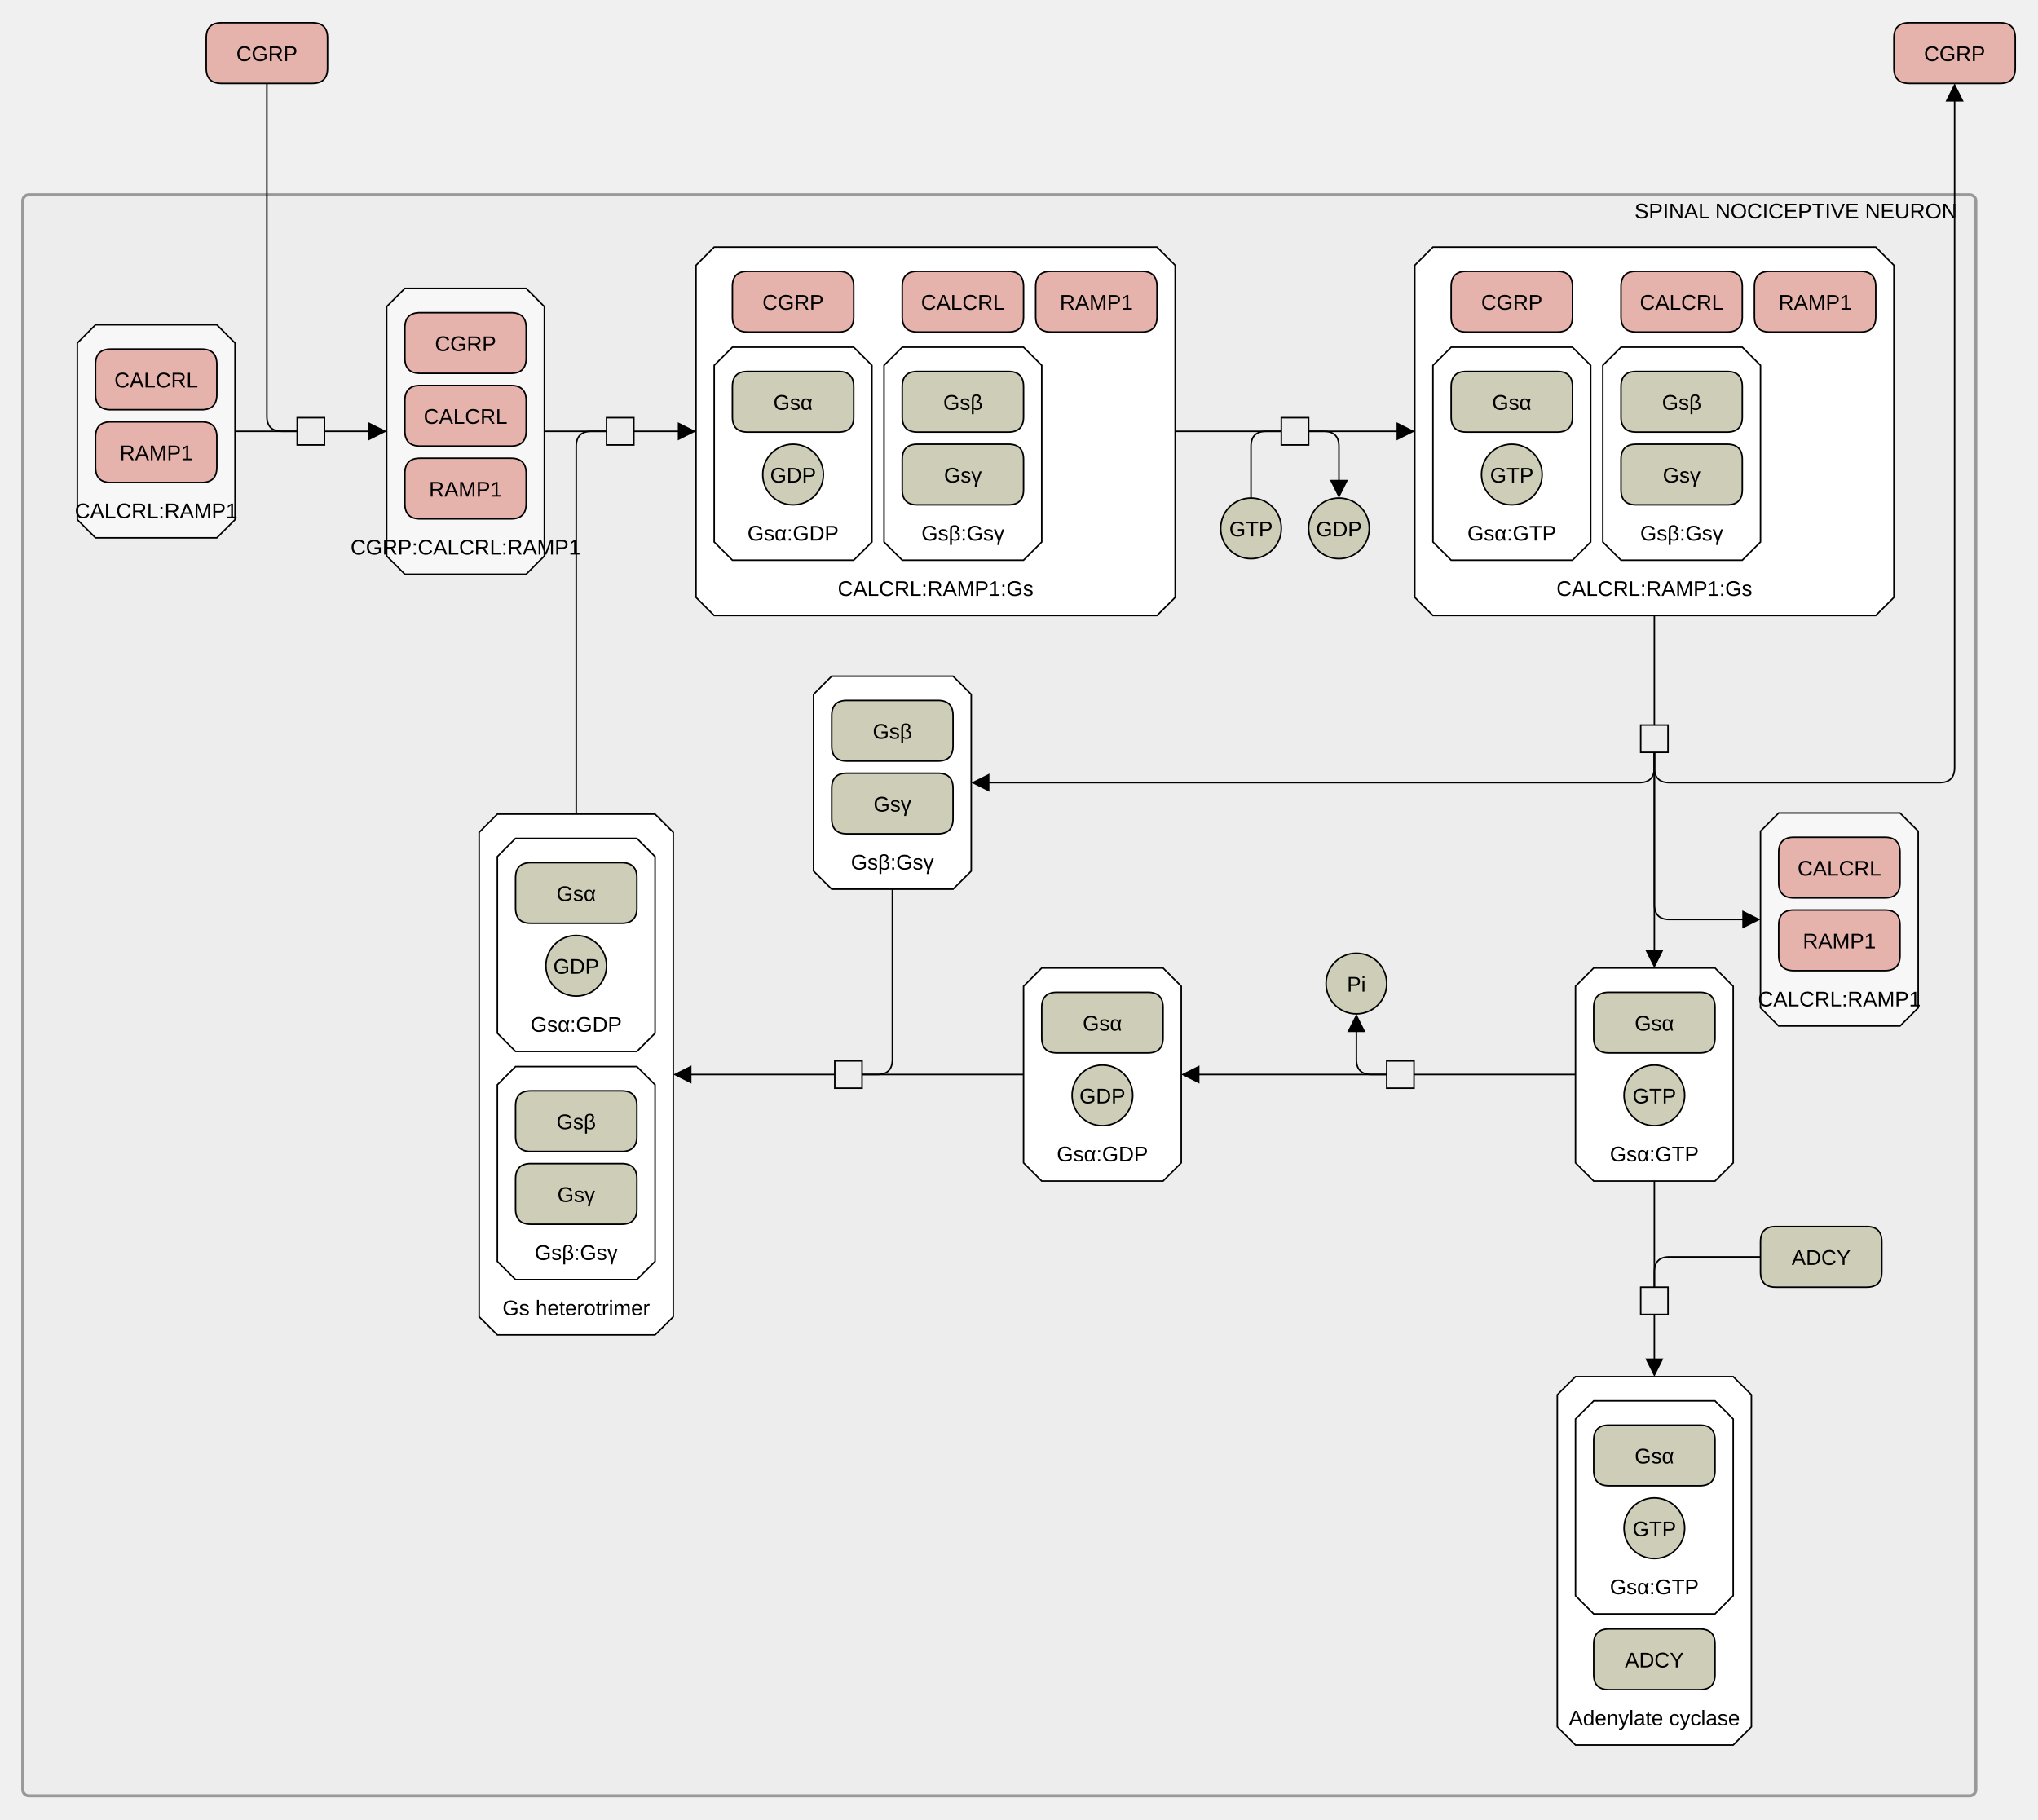
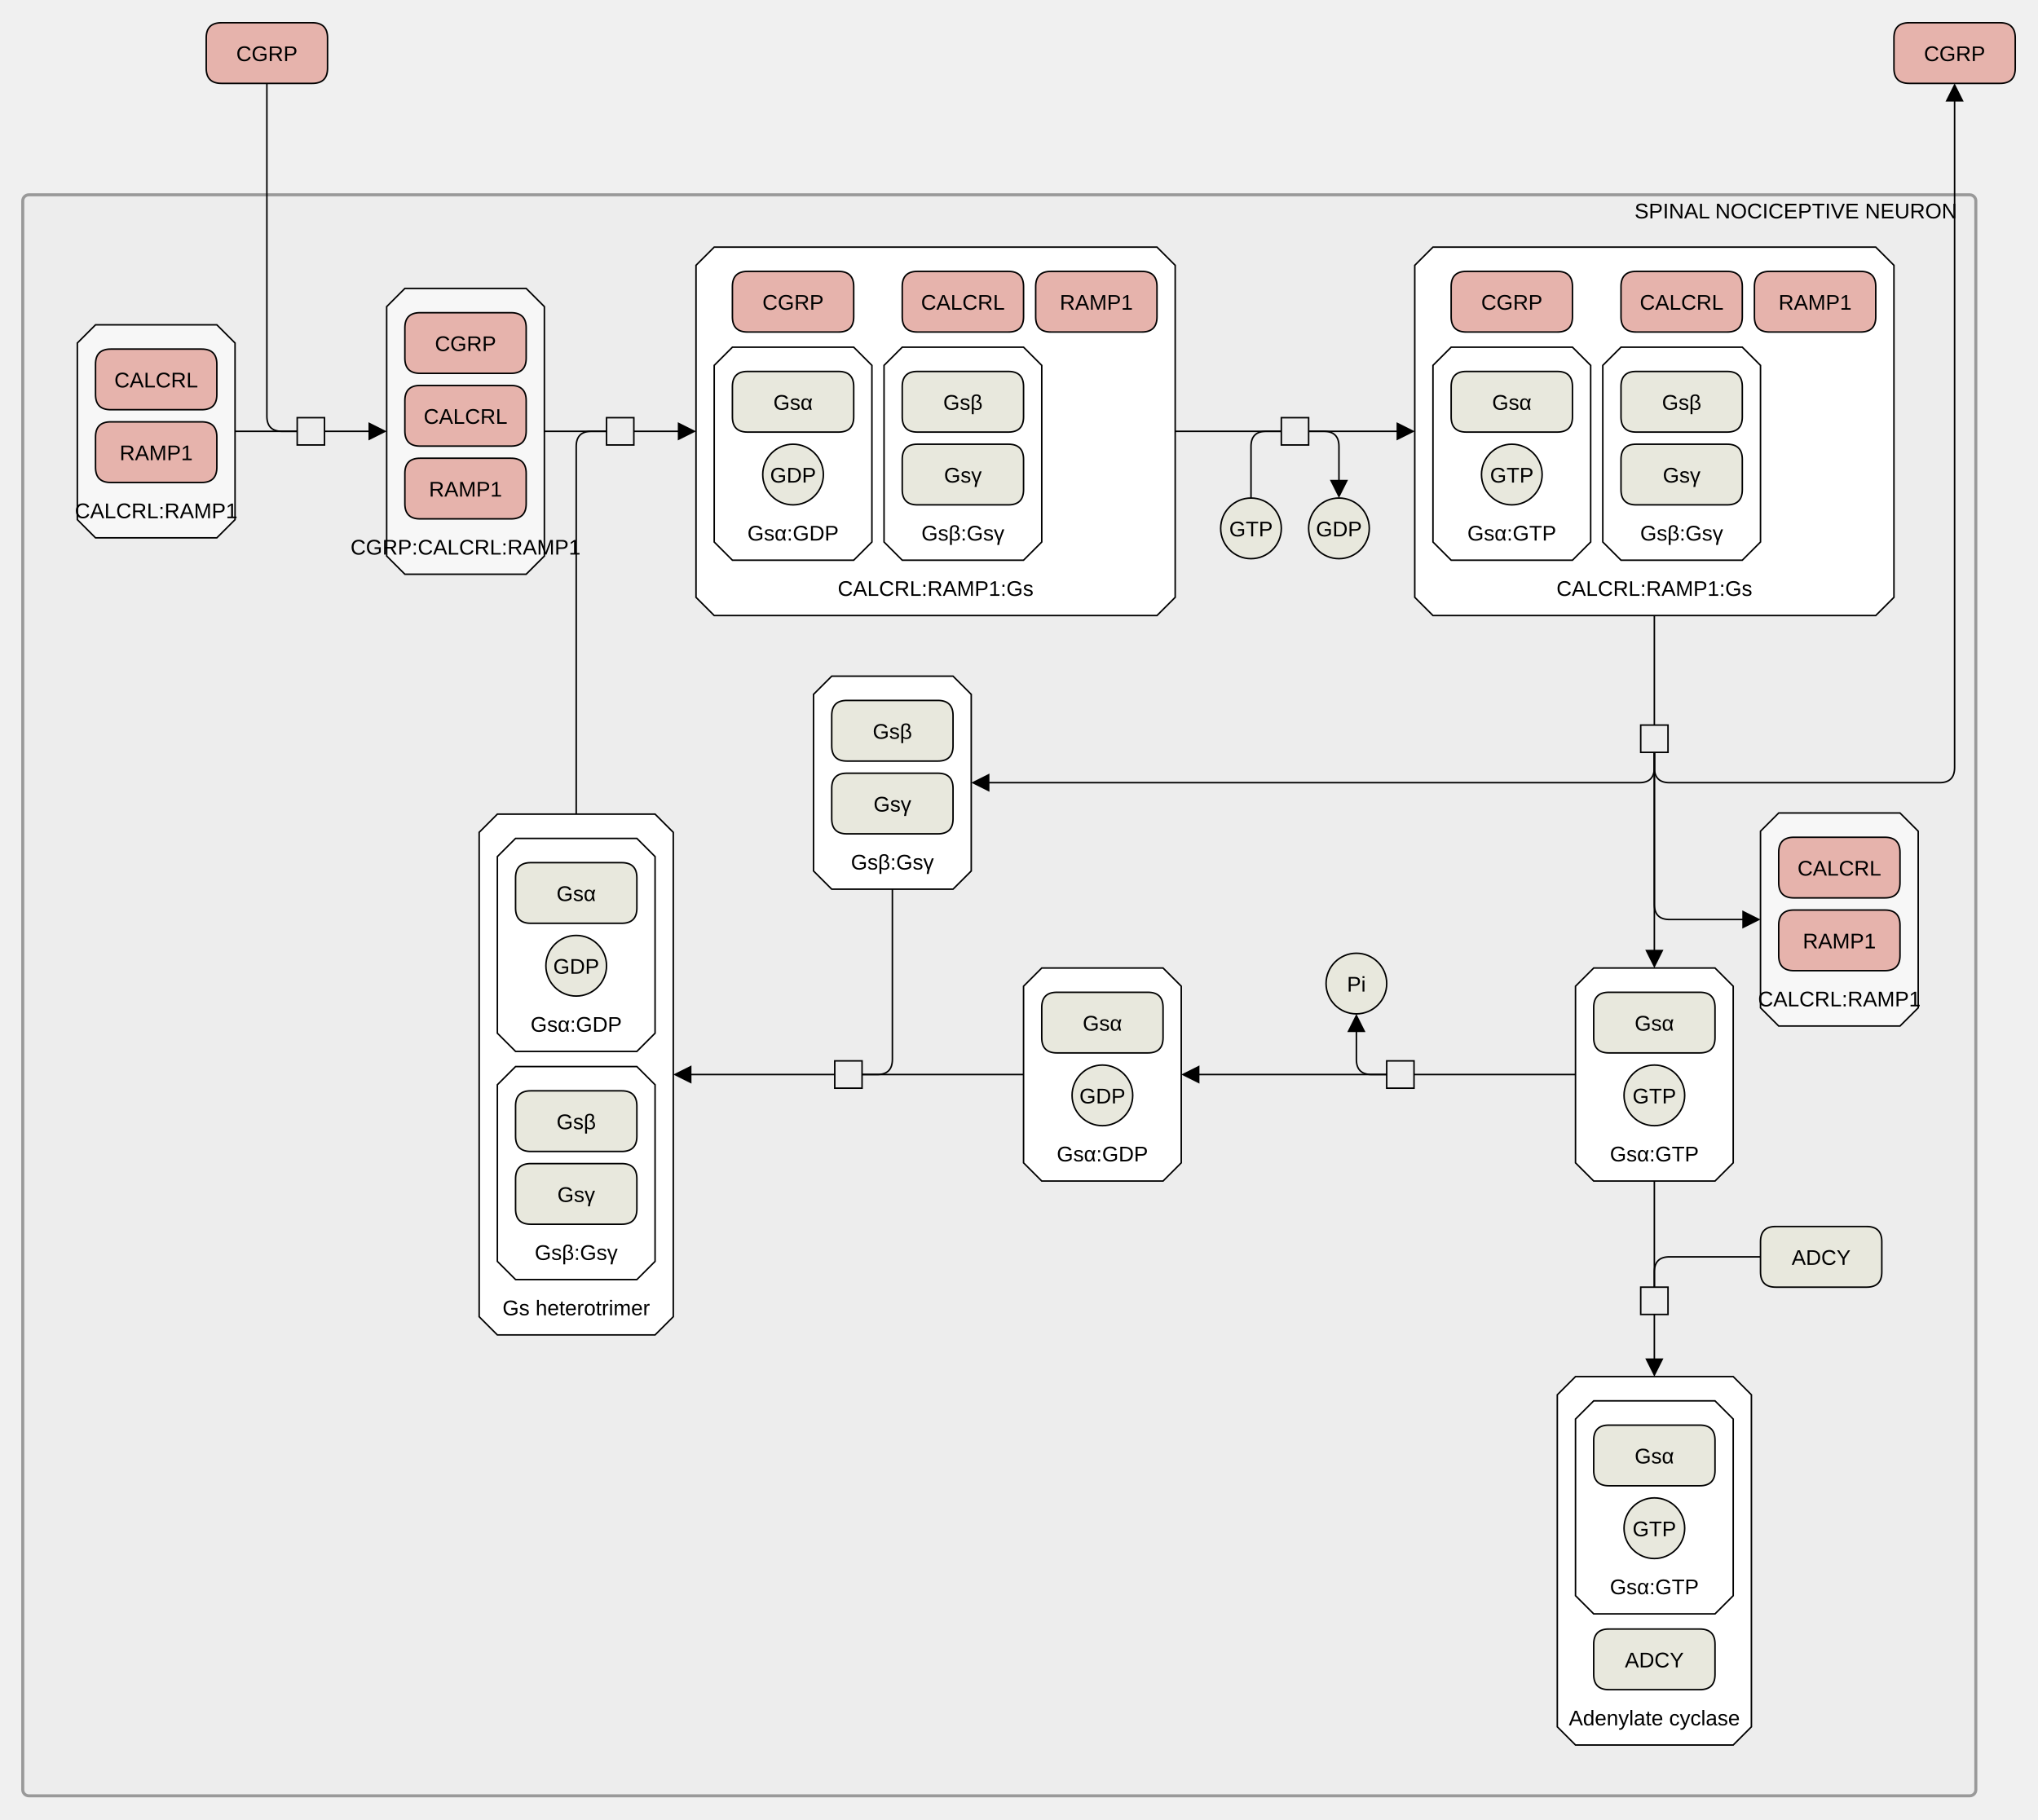
<svg xmlns="http://www.w3.org/2000/svg" width="1344" height="1200" viewBox="0 0 1344 1200" stroke-linecap="butt" stroke-miterlimit="10">
  <g transform="translate(-25,-25)">
    <path d="M40 157.5 C40 155.291 41.791 153.5 44 153.5 L1324 153.5 C1326.209 153.5 1328 155.291 1328 157.5 L1328 1205.5 C1328 1207.709 1326.209 1209.5 1324 1209.5 L44 1209.5 C41.791 1209.5 40 1207.709 40 1205.5 Z" fill="#999999" fill-opacity="0.031" stroke="none" />
    <path d="M40 157.5 C40 155.291 41.791 153.5 44 153.5 L1324 153.5 C1326.209 153.5 1328 155.291 1328 157.5 L1328 1205.5 C1328 1207.709 1326.209 1209.5 1324 1209.5 L44 1209.5 C41.791 1209.5 40 1207.709 40 1205.5 Z" fill="none" stroke="#999999" stroke-width="2" />
    <text x="1209.25" y="169.041" text-anchor="middle" font-family="'Dialog', Arial, Helvetica, sans-serif" font-size="14" fill="#000000" stroke="none" xml:space="preserve">SPINAL NOCICEPTIVE NEURON</text>
    <path d="M496 188 L788 188 L800 200 L800 419 L788 431 L496 431 L484 419 L484 200 Z" fill="#FFFFFF" stroke="none" />
    <path d="M496 188 L788 188 L800 200 L800 419 L788 431 L496 431 L484 419 L484 200 Z" fill="none" stroke="#000000" />
    <text x="642" y="418.041" text-anchor="middle" font-family="'Dialog', Arial, Helvetica, sans-serif" font-size="14" fill="#000000" stroke="none" xml:space="preserve">CALCRL:RAMP1:Gs</text>
    <path d="M620 254 L700 254 L712 266 L712 382.5 L700 394.5 L620 394.5 L608 382.5 L608 266 Z" fill="#FFFFFF" stroke="none" />
    <path d="M620 254 L700 254 L712 266 L712 382.5 L700 394.5 L620 394.5 L608 382.5 L608 266 Z" fill="none" stroke="#000000" />
    <text x="660" y="381.541" text-anchor="middle" font-family="'Dialog', Arial, Helvetica, sans-serif" font-size="14" fill="#000000" stroke="none" xml:space="preserve">Gsβ:Gsγ</text>
-     <path d="M620 280 Q620 270 630 270 L690 270 Q700 270 700 280 L700 300 Q700 310 690 310 L630 310 Q620 310 620 300 Z" fill="#CECDB8" stroke="none" />
+     <path d="M620 280 Q620 270 630 270 L690 270 Q700 270 700 280 L700 300 Q700 310 690 310 L630 310 Q620 310 620 300 Z" fill="#E8E8DD" stroke="none" />
    <path d="M620 280 Q620 270 630 270 L690 270 Q700 270 700 280 L700 300 Q700 310 690 310 L630 310 Q620 310 620 300 Z" fill="none" stroke="#000000" />
    <text x="660" y="295.291" text-anchor="middle" font-family="'Dialog', Arial, Helvetica, sans-serif" font-size="14" fill="#000000" stroke="none" xml:space="preserve">Gsβ</text>
-     <path d="M620 328 Q620 318 630 318 L690 318 Q700 318 700 328 L700 348 Q700 358 690 358 L630 358 Q620 358 620 348 Z" fill="#CECDB8" stroke="none" />
+     <path d="M620 328 Q620 318 630 318 L690 318 Q700 318 700 328 L700 348 Q700 358 690 358 L630 358 Q620 358 620 348 Z" fill="#E8E8DD" stroke="none" />
    <path d="M620 328 Q620 318 630 318 L690 318 Q700 318 700 328 L700 348 Q700 358 690 358 L630 358 Q620 358 620 348 Z" fill="none" stroke="#000000" />
    <text x="660" y="343.291" text-anchor="middle" font-family="'Dialog', Arial, Helvetica, sans-serif" font-size="14" fill="#000000" stroke="none" xml:space="preserve">Gsγ</text>
    <path d="M508 254 L588 254 L600 266 L600 382.5 L588 394.5 L508 394.5 L496 382.5 L496 266 Z" fill="#FFFFFF" stroke="none" />
    <path d="M508 254 L588 254 L600 266 L600 382.5 L588 394.5 L508 394.5 L496 382.5 L496 266 Z" fill="none" stroke="#000000" />
    <text x="548" y="381.541" text-anchor="middle" font-family="'Dialog', Arial, Helvetica, sans-serif" font-size="14" fill="#000000" stroke="none" xml:space="preserve">Gsα:GDP</text>
-     <path d="M508 280 Q508 270 518 270 L578 270 Q588 270 588 280 L588 300 Q588 310 578 310 L518 310 Q508 310 508 300 Z" fill="#CECDB8" stroke="none" />
+     <path d="M508 280 Q508 270 518 270 L578 270 Q588 270 588 280 L588 300 Q588 310 578 310 L518 310 Q508 310 508 300 Z" fill="#E8E8DD" stroke="none" />
    <path d="M508 280 Q508 270 518 270 L578 270 Q588 270 588 280 L588 300 Q588 310 578 310 L518 310 Q508 310 508 300 Z" fill="none" stroke="#000000" />
    <text x="548" y="295.291" text-anchor="middle" font-family="'Dialog', Arial, Helvetica, sans-serif" font-size="14" fill="#000000" stroke="none" xml:space="preserve">Gsα</text>
-     <path d="M528 338 C528 326.954 536.954 318 548 318 L548 318 C559.046 318 568 326.954 568 338 L568 338 C568 349.046 559.046 358 548 358 L548 358 C536.954 358 528 349.046 528 338 Z" fill="#CECDB8" stroke="none" />
+     <path d="M528 338 C528 326.954 536.954 318 548 318 L548 318 C559.046 318 568 326.954 568 338 L568 338 C568 349.046 559.046 358 548 358 L548 358 C536.954 358 528 349.046 528 338 Z" fill="#E8E8DD" stroke="none" />
    <path d="M528 338 C528 326.954 536.954 318 548 318 L548 318 C559.046 318 568 326.954 568 338 L568 338 C568 349.046 559.046 358 548 358 L548 358 C536.954 358 528 349.046 528 338 Z" fill="none" stroke="#000000" />
    <text x="548" y="343.291" text-anchor="middle" font-family="'Dialog', Arial, Helvetica, sans-serif" font-size="14" fill="#000000" stroke="none" xml:space="preserve">GDP</text>
    <path d="M508 214 Q508 204 518 204 L578 204 Q588 204 588 214 L588 234 Q588 244 578 244 L518 244 Q508 244 508 234 Z" fill="#E6B3AC" stroke="none" />
    <path d="M508 214 Q508 204 518 204 L578 204 Q588 204 588 214 L588 234 Q588 244 578 244 L518 244 Q508 244 508 234 Z" fill="none" stroke="#000000" />
    <text x="548" y="229.291" text-anchor="middle" font-family="'Dialog', Arial, Helvetica, sans-serif" font-size="14" fill="#000000" stroke="none" xml:space="preserve">CGRP</text>
    <path d="M620 214 Q620 204 630 204 L690 204 Q700 204 700 214 L700 234 Q700 244 690 244 L630 244 Q620 244 620 234 Z" fill="#E6B3AC" stroke="none" />
    <path d="M620 214 Q620 204 630 204 L690 204 Q700 204 700 214 L700 234 Q700 244 690 244 L630 244 Q620 244 620 234 Z" fill="none" stroke="#000000" />
    <text x="660" y="229.291" text-anchor="middle" font-family="'Dialog', Arial, Helvetica, sans-serif" font-size="14" fill="#000000" stroke="none" xml:space="preserve">CALCRL</text>
    <path d="M708 214 Q708 204 718 204 L778 204 Q788 204 788 214 L788 234 Q788 244 778 244 L718 244 Q708 244 708 234 Z" fill="#E6B3AC" stroke="none" />
    <path d="M708 214 Q708 204 718 204 L778 204 Q788 204 788 214 L788 234 Q788 244 778 244 L718 244 Q708 244 708 234 Z" fill="none" stroke="#000000" />
    <text x="748" y="229.291" text-anchor="middle" font-family="'Dialog', Arial, Helvetica, sans-serif" font-size="14" fill="#000000" stroke="none" xml:space="preserve">RAMP1</text>
    <path d="M88 239.25 L168 239.25 L180 251.25 L180 367.75 L168 379.75 L88 379.75 L76 367.75 L76 251.25 Z" fill="#F7F7F7" stroke="none" />
    <path d="M88 239.25 L168 239.25 L180 251.25 L180 367.75 L168 379.75 L88 379.75 L76 367.75 L76 251.25 Z" fill="none" stroke="#000000" />
    <text x="128" y="366.791" text-anchor="middle" font-family="'Dialog', Arial, Helvetica, sans-serif" font-size="14" fill="#000000" stroke="none" xml:space="preserve">CALCRL:RAMP1</text>
    <path d="M88 265.25 Q88 255.25 98 255.25 L158 255.25 Q168 255.25 168 265.25 L168 285.25 Q168 295.25 158 295.25 L98 295.25 Q88 295.25 88 285.25 Z" fill="#E6B3AC" stroke="none" />
    <path d="M88 265.25 Q88 255.25 98 255.25 L158 255.25 Q168 255.25 168 265.25 L168 285.25 Q168 295.25 158 295.25 L98 295.25 Q88 295.25 88 285.25 Z" fill="none" stroke="#000000" />
    <text x="128" y="280.541" text-anchor="middle" font-family="'Dialog', Arial, Helvetica, sans-serif" font-size="14" fill="#000000" stroke="none" xml:space="preserve">CALCRL</text>
    <path d="M88 313.25 Q88 303.25 98 303.25 L158 303.25 Q168 303.25 168 313.25 L168 333.25 Q168 343.25 158 343.25 L98 343.25 Q88 343.25 88 333.25 Z" fill="#E6B3AC" stroke="none" />
    <path d="M88 313.25 Q88 303.25 98 303.25 L158 303.25 Q168 303.25 168 313.25 L168 333.25 Q168 343.25 158 343.25 L98 343.25 Q88 343.25 88 333.25 Z" fill="none" stroke="#000000" />
    <text x="128" y="328.541" text-anchor="middle" font-family="'Dialog', Arial, Helvetica, sans-serif" font-size="14" fill="#000000" stroke="none" xml:space="preserve">RAMP1</text>
    <path d="M353 562 L457 562 L469 574 L469 893.5 L457 905.5 L353 905.5 L341 893.5 L341 574 Z" fill="#FFFFFF" stroke="none" />
    <path d="M353 562 L457 562 L469 574 L469 893.5 L457 905.5 L353 905.5 L341 893.5 L341 574 Z" fill="none" stroke="#000000" />
    <text x="405" y="892.541" text-anchor="middle" font-family="'Dialog', Arial, Helvetica, sans-serif" font-size="14" fill="#000000" stroke="none" xml:space="preserve">Gs heterotrimer</text>
    <path d="M365 728.5 L445 728.5 L457 740.5 L457 857 L445 869 L365 869 L353 857 L353 740.5 Z" fill="#FFFFFF" stroke="none" />
    <path d="M365 728.5 L445 728.5 L457 740.5 L457 857 L445 869 L365 869 L353 857 L353 740.5 Z" fill="none" stroke="#000000" />
    <text x="405" y="856.041" text-anchor="middle" font-family="'Dialog', Arial, Helvetica, sans-serif" font-size="14" fill="#000000" stroke="none" xml:space="preserve">Gsβ:Gsγ</text>
-     <path d="M365 754.5 Q365 744.5 375 744.5 L435 744.5 Q445 744.5 445 754.5 L445 774.5 Q445 784.5 435 784.5 L375 784.5 Q365 784.5 365 774.5 Z" fill="#CECDB8" stroke="none" />
+     <path d="M365 754.5 Q365 744.5 375 744.5 L435 744.5 Q445 744.5 445 754.5 L445 774.5 Q445 784.5 435 784.5 L375 784.5 Q365 784.5 365 774.5 Z" fill="#E8E8DD" stroke="none" />
    <path d="M365 754.5 Q365 744.5 375 744.5 L435 744.5 Q445 744.5 445 754.5 L445 774.5 Q445 784.5 435 784.5 L375 784.5 Q365 784.5 365 774.5 Z" fill="none" stroke="#000000" />
    <text x="405" y="769.791" text-anchor="middle" font-family="'Dialog', Arial, Helvetica, sans-serif" font-size="14" fill="#000000" stroke="none" xml:space="preserve">Gsβ</text>
-     <path d="M365 802.5 Q365 792.5 375 792.5 L435 792.5 Q445 792.5 445 802.5 L445 822.5 Q445 832.5 435 832.5 L375 832.5 Q365 832.5 365 822.5 Z" fill="#CECDB8" stroke="none" />
+     <path d="M365 802.5 Q365 792.5 375 792.5 L435 792.5 Q445 792.5 445 802.5 L445 822.5 Q445 832.5 435 832.5 L375 832.5 Q365 832.5 365 822.5 Z" fill="#E8E8DD" stroke="none" />
    <path d="M365 802.5 Q365 792.5 375 792.5 L435 792.5 Q445 792.5 445 802.5 L445 822.5 Q445 832.5 435 832.5 L375 832.5 Q365 832.5 365 822.5 Z" fill="none" stroke="#000000" />
    <text x="405" y="817.791" text-anchor="middle" font-family="'Dialog', Arial, Helvetica, sans-serif" font-size="14" fill="#000000" stroke="none" xml:space="preserve">Gsγ</text>
    <path d="M365 578 L445 578 L457 590 L457 706.5 L445 718.5 L365 718.5 L353 706.5 L353 590 Z" fill="#FFFFFF" stroke="none" />
    <path d="M365 578 L445 578 L457 590 L457 706.5 L445 718.5 L365 718.5 L353 706.5 L353 590 Z" fill="none" stroke="#000000" />
    <text x="405" y="705.541" text-anchor="middle" font-family="'Dialog', Arial, Helvetica, sans-serif" font-size="14" fill="#000000" stroke="none" xml:space="preserve">Gsα:GDP</text>
-     <path d="M365 604 Q365 594 375 594 L435 594 Q445 594 445 604 L445 624 Q445 634 435 634 L375 634 Q365 634 365 624 Z" fill="#CECDB8" stroke="none" />
+     <path d="M365 604 Q365 594 375 594 L435 594 Q445 594 445 604 L445 624 Q445 634 435 634 L375 634 Q365 634 365 624 Z" fill="#E8E8DD" stroke="none" />
    <path d="M365 604 Q365 594 375 594 L435 594 Q445 594 445 604 L445 624 Q445 634 435 634 L375 634 Q365 634 365 624 Z" fill="none" stroke="#000000" />
    <text x="405" y="619.291" text-anchor="middle" font-family="'Dialog', Arial, Helvetica, sans-serif" font-size="14" fill="#000000" stroke="none" xml:space="preserve">Gsα</text>
-     <path d="M385 662 C385 650.954 393.954 642 405 642 L405 642 C416.046 642 425 650.954 425 662 L425 662 C425 673.046 416.046 682 405 682 L405 682 C393.954 682 385 673.046 385 662 Z" fill="#CECDB8" stroke="none" />
+     <path d="M385 662 C385 650.954 393.954 642 405 642 L405 642 C416.046 642 425 650.954 425 662 L425 662 C425 673.046 416.046 682 405 682 L405 682 C393.954 682 385 673.046 385 662 Z" fill="#E8E8DD" stroke="none" />
    <path d="M385 662 C385 650.954 393.954 642 405 642 L405 642 C416.046 642 425 650.954 425 662 L425 662 C425 673.046 416.046 682 405 682 L405 682 C393.954 682 385 673.046 385 662 Z" fill="none" stroke="#000000" />
    <text x="405" y="667.291" text-anchor="middle" font-family="'Dialog', Arial, Helvetica, sans-serif" font-size="14" fill="#000000" stroke="none" xml:space="preserve">GDP</text>
    <path d="M970 188 L1262 188 L1274 200 L1274 419 L1262 431 L970 431 L958 419 L958 200 Z" fill="#FFFFFF" stroke="none" />
    <path d="M970 188 L1262 188 L1274 200 L1274 419 L1262 431 L970 431 L958 419 L958 200 Z" fill="none" stroke="#000000" />
    <text x="1116" y="418.041" text-anchor="middle" font-family="'Dialog', Arial, Helvetica, sans-serif" font-size="14" fill="#000000" stroke="none" xml:space="preserve">CALCRL:RAMP1:Gs</text>
    <path d="M1094 254 L1174 254 L1186 266 L1186 382.5 L1174 394.5 L1094 394.5 L1082 382.5 L1082 266 Z" fill="#FFFFFF" stroke="none" />
    <path d="M1094 254 L1174 254 L1186 266 L1186 382.5 L1174 394.5 L1094 394.5 L1082 382.5 L1082 266 Z" fill="none" stroke="#000000" />
    <text x="1134" y="381.541" text-anchor="middle" font-family="'Dialog', Arial, Helvetica, sans-serif" font-size="14" fill="#000000" stroke="none" xml:space="preserve">Gsβ:Gsγ</text>
-     <path d="M1094 280 Q1094 270 1104 270 L1164 270 Q1174 270 1174 280 L1174 300 Q1174 310 1164 310 L1104 310 Q1094 310 1094 300 Z" fill="#CECDB8" stroke="none" />
+     <path d="M1094 280 Q1094 270 1104 270 L1164 270 Q1174 270 1174 280 L1174 300 Q1174 310 1164 310 L1104 310 Q1094 310 1094 300 Z" fill="#E8E8DD" stroke="none" />
    <path d="M1094 280 Q1094 270 1104 270 L1164 270 Q1174 270 1174 280 L1174 300 Q1174 310 1164 310 L1104 310 Q1094 310 1094 300 Z" fill="none" stroke="#000000" />
    <text x="1134" y="295.291" text-anchor="middle" font-family="'Dialog', Arial, Helvetica, sans-serif" font-size="14" fill="#000000" stroke="none" xml:space="preserve">Gsβ</text>
-     <path d="M1094 328 Q1094 318 1104 318 L1164 318 Q1174 318 1174 328 L1174 348 Q1174 358 1164 358 L1104 358 Q1094 358 1094 348 Z" fill="#CECDB8" stroke="none" />
+     <path d="M1094 328 Q1094 318 1104 318 L1164 318 Q1174 318 1174 328 L1174 348 Q1174 358 1164 358 L1104 358 Q1094 358 1094 348 Z" fill="#E8E8DD" stroke="none" />
    <path d="M1094 328 Q1094 318 1104 318 L1164 318 Q1174 318 1174 328 L1174 348 Q1174 358 1164 358 L1104 358 Q1094 358 1094 348 Z" fill="none" stroke="#000000" />
    <text x="1134" y="343.291" text-anchor="middle" font-family="'Dialog', Arial, Helvetica, sans-serif" font-size="14" fill="#000000" stroke="none" xml:space="preserve">Gsγ</text>
    <path d="M982 254 L1062 254 L1074 266 L1074 382.5 L1062 394.5 L982 394.5 L970 382.5 L970 266 Z" fill="#FFFFFF" stroke="none" />
    <path d="M982 254 L1062 254 L1074 266 L1074 382.5 L1062 394.5 L982 394.5 L970 382.5 L970 266 Z" fill="none" stroke="#000000" />
    <text x="1022" y="381.541" text-anchor="middle" font-family="'Dialog', Arial, Helvetica, sans-serif" font-size="14" fill="#000000" stroke="none" xml:space="preserve">Gsα:GTP</text>
-     <path d="M982 280 Q982 270 992 270 L1052 270 Q1062 270 1062 280 L1062 300 Q1062 310 1052 310 L992 310 Q982 310 982 300 Z" fill="#CECDB8" stroke="none" />
+     <path d="M982 280 Q982 270 992 270 L1052 270 Q1062 270 1062 280 L1062 300 Q1062 310 1052 310 L992 310 Q982 310 982 300 Z" fill="#E8E8DD" stroke="none" />
    <path d="M982 280 Q982 270 992 270 L1052 270 Q1062 270 1062 280 L1062 300 Q1062 310 1052 310 L992 310 Q982 310 982 300 Z" fill="none" stroke="#000000" />
    <text x="1022" y="295.291" text-anchor="middle" font-family="'Dialog', Arial, Helvetica, sans-serif" font-size="14" fill="#000000" stroke="none" xml:space="preserve">Gsα</text>
-     <path d="M1002 338 C1002 326.954 1010.954 318 1022 318 L1022 318 C1033.046 318 1042 326.954 1042 338 L1042 338 C1042 349.046 1033.046 358 1022 358 L1022 358 C1010.954 358 1002 349.046 1002 338 Z" fill="#CECDB8" stroke="none" />
+     <path d="M1002 338 C1002 326.954 1010.954 318 1022 318 L1022 318 C1033.046 318 1042 326.954 1042 338 L1042 338 C1042 349.046 1033.046 358 1022 358 L1022 358 C1010.954 358 1002 349.046 1002 338 Z" fill="#E8E8DD" stroke="none" />
    <path d="M1002 338 C1002 326.954 1010.954 318 1022 318 L1022 318 C1033.046 318 1042 326.954 1042 338 L1042 338 C1042 349.046 1033.046 358 1022 358 L1022 358 C1010.954 358 1002 349.046 1002 338 Z" fill="none" stroke="#000000" />
    <text x="1022" y="343.291" text-anchor="middle" font-family="'Dialog', Arial, Helvetica, sans-serif" font-size="14" fill="#000000" stroke="none" xml:space="preserve">GTP</text>
    <path d="M1182 214 Q1182 204 1192 204 L1252 204 Q1262 204 1262 214 L1262 234 Q1262 244 1252 244 L1192 244 Q1182 244 1182 234 Z" fill="#E6B3AC" stroke="none" />
    <path d="M1182 214 Q1182 204 1192 204 L1252 204 Q1262 204 1262 214 L1262 234 Q1262 244 1252 244 L1192 244 Q1182 244 1182 234 Z" fill="none" stroke="#000000" />
    <text x="1222" y="229.291" text-anchor="middle" font-family="'Dialog', Arial, Helvetica, sans-serif" font-size="14" fill="#000000" stroke="none" xml:space="preserve">RAMP1</text>
    <path d="M982 214 Q982 204 992 204 L1052 204 Q1062 204 1062 214 L1062 234 Q1062 244 1052 244 L992 244 Q982 244 982 234 Z" fill="#E6B3AC" stroke="none" />
    <path d="M982 214 Q982 204 992 204 L1052 204 Q1062 204 1062 214 L1062 234 Q1062 244 1052 244 L992 244 Q982 244 982 234 Z" fill="none" stroke="#000000" />
    <text x="1022" y="229.291" text-anchor="middle" font-family="'Dialog', Arial, Helvetica, sans-serif" font-size="14" fill="#000000" stroke="none" xml:space="preserve">CGRP</text>
    <path d="M1094 214 Q1094 204 1104 204 L1164 204 Q1174 204 1174 214 L1174 234 Q1174 244 1164 244 L1104 244 Q1094 244 1094 234 Z" fill="#E6B3AC" stroke="none" />
    <path d="M1094 214 Q1094 204 1104 204 L1164 204 Q1174 204 1174 214 L1174 234 Q1174 244 1164 244 L1104 244 Q1094 244 1094 234 Z" fill="none" stroke="#000000" />
    <text x="1134" y="229.291" text-anchor="middle" font-family="'Dialog', Arial, Helvetica, sans-serif" font-size="14" fill="#000000" stroke="none" xml:space="preserve">CALCRL</text>
    <path d="M573.5 471 L653.5 471 L665.5 483 L665.5 599.5 L653.5 611.5 L573.5 611.5 L561.5 599.5 L561.5 483 Z" fill="#FFFFFF" stroke="none" />
    <path d="M573.5 471 L653.5 471 L665.5 483 L665.5 599.5 L653.5 611.5 L573.5 611.5 L561.5 599.5 L561.5 483 Z" fill="none" stroke="#000000" />
    <text x="613.5" y="598.541" text-anchor="middle" font-family="'Dialog', Arial, Helvetica, sans-serif" font-size="14" fill="#000000" stroke="none" xml:space="preserve">Gsβ:Gsγ</text>
-     <path d="M573.5 497 Q573.5 487 583.5 487 L643.5 487 Q653.5 487 653.5 497 L653.5 517 Q653.5 527 643.5 527 L583.5 527 Q573.5 527 573.5 517 Z" fill="#CECDB8" stroke="none" />
+     <path d="M573.5 497 Q573.5 487 583.5 487 L643.5 487 Q653.5 487 653.5 497 L653.5 517 Q653.5 527 643.5 527 L583.5 527 Q573.5 527 573.5 517 Z" fill="#E8E8DD" stroke="none" />
    <path d="M573.5 497 Q573.5 487 583.5 487 L643.5 487 Q653.5 487 653.5 497 L653.5 517 Q653.5 527 643.5 527 L583.5 527 Q573.5 527 573.5 517 Z" fill="none" stroke="#000000" />
    <text x="613.5" y="512.291" text-anchor="middle" font-family="'Dialog', Arial, Helvetica, sans-serif" font-size="14" fill="#000000" stroke="none" xml:space="preserve">Gsβ</text>
-     <path d="M573.5 545 Q573.5 535 583.5 535 L643.5 535 Q653.5 535 653.5 545 L653.5 565 Q653.5 575 643.5 575 L583.5 575 Q573.5 575 573.5 565 Z" fill="#CECDB8" stroke="none" />
+     <path d="M573.5 545 Q573.5 535 583.5 535 L643.5 535 Q653.5 535 653.5 545 L653.5 565 Q653.5 575 643.5 575 L583.5 575 Q573.5 575 573.5 565 Z" fill="#E8E8DD" stroke="none" />
    <path d="M573.5 545 Q573.5 535 583.5 535 L643.5 535 Q653.5 535 653.5 545 L653.5 565 Q653.5 575 643.5 575 L583.5 575 Q573.5 575 573.5 565 Z" fill="none" stroke="#000000" />
    <text x="613.5" y="560.291" text-anchor="middle" font-family="'Dialog', Arial, Helvetica, sans-serif" font-size="14" fill="#000000" stroke="none" xml:space="preserve">Gsγ</text>
    <path d="M292 215.25 L372 215.25 L384 227.25 L384 391.75 L372 403.75 L292 403.75 L280 391.75 L280 227.25 Z" fill="#F7F7F7" stroke="none" />
    <path d="M292 215.25 L372 215.25 L384 227.25 L384 391.75 L372 403.75 L292 403.75 L280 391.75 L280 227.25 Z" fill="none" stroke="#000000" />
    <text x="332" y="390.791" text-anchor="middle" font-family="'Dialog', Arial, Helvetica, sans-serif" font-size="14" fill="#000000" stroke="none" xml:space="preserve">CGRP:CALCRL:RAMP1</text>
    <path d="M292 241.25 Q292 231.25 302 231.25 L362 231.25 Q372 231.25 372 241.25 L372 261.25 Q372 271.25 362 271.25 L302 271.25 Q292 271.25 292 261.25 Z" fill="#E6B3AC" stroke="none" />
    <path d="M292 241.25 Q292 231.25 302 231.25 L362 231.25 Q372 231.25 372 241.25 L372 261.25 Q372 271.25 362 271.25 L302 271.25 Q292 271.25 292 261.25 Z" fill="none" stroke="#000000" />
    <text x="332" y="256.541" text-anchor="middle" font-family="'Dialog', Arial, Helvetica, sans-serif" font-size="14" fill="#000000" stroke="none" xml:space="preserve">CGRP</text>
    <path d="M292 289.25 Q292 279.25 302 279.25 L362 279.25 Q372 279.25 372 289.25 L372 309.25 Q372 319.25 362 319.25 L302 319.25 Q292 319.25 292 309.25 Z" fill="#E6B3AC" stroke="none" />
    <path d="M292 289.25 Q292 279.25 302 279.25 L362 279.25 Q372 279.25 372 289.25 L372 309.25 Q372 319.25 362 319.25 L302 319.25 Q292 319.25 292 309.25 Z" fill="none" stroke="#000000" />
    <text x="332" y="304.541" text-anchor="middle" font-family="'Dialog', Arial, Helvetica, sans-serif" font-size="14" fill="#000000" stroke="none" xml:space="preserve">CALCRL</text>
    <path d="M292 337.25 Q292 327.25 302 327.25 L362 327.25 Q372 327.25 372 337.25 L372 357.25 Q372 367.25 362 367.25 L302 367.25 Q292 367.25 292 357.25 Z" fill="#E6B3AC" stroke="none" />
    <path d="M292 337.25 Q292 327.25 302 327.25 L362 327.25 Q372 327.25 372 337.25 L372 357.25 Q372 367.25 362 367.25 L302 367.25 Q292 367.25 292 357.25 Z" fill="none" stroke="#000000" />
    <text x="332" y="352.541" text-anchor="middle" font-family="'Dialog', Arial, Helvetica, sans-serif" font-size="14" fill="#000000" stroke="none" xml:space="preserve">RAMP1</text>
    <path d="M1064 933 L1168 933 L1180 945 L1180 1164 L1168 1176 L1064 1176 L1052 1164 L1052 945 Z" fill="#FFFFFF" stroke="none" />
    <path d="M1064 933 L1168 933 L1180 945 L1180 1164 L1168 1176 L1064 1176 L1052 1164 L1052 945 Z" fill="none" stroke="#000000" />
    <text x="1116" y="1163.041" text-anchor="middle" font-family="'Dialog', Arial, Helvetica, sans-serif" font-size="14" fill="#000000" stroke="none" xml:space="preserve">Adenylate cyclase</text>
-     <path d="M1076 1109.5 Q1076 1099.5 1086 1099.5 L1146 1099.5 Q1156 1099.5 1156 1109.5 L1156 1129.5 Q1156 1139.5 1146 1139.5 L1086 1139.5 Q1076 1139.5 1076 1129.5 Z" fill="#CECDB8" stroke="none" />
+     <path d="M1076 1109.5 Q1076 1099.5 1086 1099.5 L1146 1099.5 Q1156 1099.5 1156 1109.5 L1156 1129.5 Q1156 1139.5 1146 1139.5 L1086 1139.5 Q1076 1139.5 1076 1129.5 Z" fill="#E8E8DD" stroke="none" />
    <path d="M1076 1109.5 Q1076 1099.5 1086 1099.5 L1146 1099.5 Q1156 1099.5 1156 1109.5 L1156 1129.5 Q1156 1139.5 1146 1139.5 L1086 1139.5 Q1076 1139.5 1076 1129.5 Z" fill="none" stroke="#000000" />
    <text x="1116" y="1124.791" text-anchor="middle" font-family="'Dialog', Arial, Helvetica, sans-serif" font-size="14" fill="#000000" stroke="none" xml:space="preserve">ADCY</text>
    <path d="M1076 949 L1156 949 L1168 961 L1168 1077.5 L1156 1089.5 L1076 1089.5 L1064 1077.5 L1064 961 Z" fill="#FFFFFF" stroke="none" />
    <path d="M1076 949 L1156 949 L1168 961 L1168 1077.5 L1156 1089.5 L1076 1089.5 L1064 1077.5 L1064 961 Z" fill="none" stroke="#000000" />
    <text x="1116" y="1076.541" text-anchor="middle" font-family="'Dialog', Arial, Helvetica, sans-serif" font-size="14" fill="#000000" stroke="none" xml:space="preserve">Gsα:GTP</text>
-     <path d="M1076 975 Q1076 965 1086 965 L1146 965 Q1156 965 1156 975 L1156 995 Q1156 1005 1146 1005 L1086 1005 Q1076 1005 1076 995 Z" fill="#CECDB8" stroke="none" />
+     <path d="M1076 975 Q1076 965 1086 965 L1146 965 Q1156 965 1156 975 L1156 995 Q1156 1005 1146 1005 L1086 1005 Q1076 1005 1076 995 Z" fill="#E8E8DD" stroke="none" />
    <path d="M1076 975 Q1076 965 1086 965 L1146 965 Q1156 965 1156 975 L1156 995 Q1156 1005 1146 1005 L1086 1005 Q1076 1005 1076 995 Z" fill="none" stroke="#000000" />
    <text x="1116" y="990.291" text-anchor="middle" font-family="'Dialog', Arial, Helvetica, sans-serif" font-size="14" fill="#000000" stroke="none" xml:space="preserve">Gsα</text>
-     <path d="M1096 1033 C1096 1021.954 1104.954 1013 1116 1013 L1116 1013 C1127.046 1013 1136 1021.954 1136 1033 L1136 1033 C1136 1044.046 1127.046 1053 1116 1053 L1116 1053 C1104.954 1053 1096 1044.046 1096 1033 Z" fill="#CECDB8" stroke="none" />
+     <path d="M1096 1033 C1096 1021.954 1104.954 1013 1116 1013 L1116 1013 C1127.046 1013 1136 1021.954 1136 1033 L1136 1033 C1136 1044.046 1127.046 1053 1116 1053 L1116 1053 C1104.954 1053 1096 1044.046 1096 1033 Z" fill="#E8E8DD" stroke="none" />
    <path d="M1096 1033 C1096 1021.954 1104.954 1013 1116 1013 L1116 1013 C1127.046 1013 1136 1021.954 1136 1033 L1136 1033 C1136 1044.046 1127.046 1053 1116 1053 L1116 1053 C1104.954 1053 1096 1044.046 1096 1033 Z" fill="none" stroke="#000000" />
    <text x="1116" y="1038.291" text-anchor="middle" font-family="'Dialog', Arial, Helvetica, sans-serif" font-size="14" fill="#000000" stroke="none" xml:space="preserve">GTP</text>
-     <path d="M830 373.5 C830 362.454 838.954 353.5 850 353.5 L850 353.5 C861.046 353.5 870 362.454 870 373.5 L870 373.5 C870 384.546 861.046 393.5 850 393.5 L850 393.5 C838.954 393.5 830 384.546 830 373.5 Z" fill="#CECDB8" stroke="none" />
+     <path d="M830 373.5 C830 362.454 838.954 353.5 850 353.5 L850 353.5 C861.046 353.5 870 362.454 870 373.5 L870 373.5 C870 384.546 861.046 393.5 850 393.5 L850 393.5 C838.954 393.5 830 384.546 830 373.5 Z" fill="#E8E8DD" stroke="none" />
    <path d="M830 373.5 C830 362.454 838.954 353.5 850 353.5 L850 353.5 C861.046 353.5 870 362.454 870 373.5 L870 373.5 C870 384.546 861.046 393.5 850 393.5 L850 393.5 C838.954 393.5 830 384.546 830 373.5 Z" fill="none" stroke="#000000" />
    <text x="850" y="378.791" text-anchor="middle" font-family="'Dialog', Arial, Helvetica, sans-serif" font-size="14" fill="#000000" stroke="none" xml:space="preserve">GTP</text>
-     <path d="M888 373.5 C888 362.454 896.954 353.5 908 353.5 L908 353.5 C919.046 353.5 928 362.454 928 373.5 L928 373.5 C928 384.546 919.046 393.5 908 393.5 L908 393.5 C896.954 393.5 888 384.546 888 373.5 Z" fill="#CECDB8" stroke="none" />
+     <path d="M888 373.5 C888 362.454 896.954 353.5 908 353.5 L908 353.5 C919.046 353.5 928 362.454 928 373.5 L928 373.5 C928 384.546 919.046 393.5 908 393.5 L908 393.5 C896.954 393.5 888 384.546 888 373.5 Z" fill="#E8E8DD" stroke="none" />
    <path d="M888 373.5 C888 362.454 896.954 353.5 908 353.5 L908 353.5 C919.046 353.5 928 362.454 928 373.5 L928 373.5 C928 384.546 919.046 393.5 908 393.5 L908 393.5 C896.954 393.5 888 384.546 888 373.5 Z" fill="none" stroke="#000000" />
    <text x="908" y="378.791" text-anchor="middle" font-family="'Dialog', Arial, Helvetica, sans-serif" font-size="14" fill="#000000" stroke="none" xml:space="preserve">GDP</text>
-     <path d="M899.5 673.75 C899.5 662.704 908.454 653.75 919.5 653.75 L919.5 653.75 C930.546 653.75 939.5 662.704 939.5 673.75 L939.5 673.75 C939.5 684.796 930.546 693.75 919.5 693.75 L919.5 693.75 C908.454 693.75 899.5 684.796 899.5 673.75 Z" fill="#CECDB8" stroke="none" />
+     <path d="M899.5 673.75 C899.5 662.704 908.454 653.75 919.5 653.75 L919.5 653.75 C930.546 653.75 939.5 662.704 939.5 673.75 L939.5 673.75 C939.5 684.796 930.546 693.75 919.5 693.75 L919.5 693.75 C908.454 693.75 899.5 684.796 899.5 673.75 Z" fill="#E8E8DD" stroke="none" />
    <path d="M899.5 673.75 C899.5 662.704 908.454 653.75 919.5 653.75 L919.5 653.75 C930.546 653.75 939.5 662.704 939.5 673.75 L939.5 673.75 C939.5 684.796 930.546 693.75 919.5 693.75 L919.5 693.75 C908.454 693.75 899.5 684.796 899.5 673.75 Z" fill="none" stroke="#000000" />
    <text x="919.5" y="679.041" text-anchor="middle" font-family="'Dialog', Arial, Helvetica, sans-serif" font-size="14" fill="#000000" stroke="none" xml:space="preserve">Pi</text>
    <path d="M1076 663.5 L1156 663.5 L1168 675.5 L1168 792 L1156 804 L1076 804 L1064 792 L1064 675.5 Z" fill="#FFFFFF" stroke="none" />
    <path d="M1076 663.5 L1156 663.5 L1168 675.5 L1168 792 L1156 804 L1076 804 L1064 792 L1064 675.5 Z" fill="none" stroke="#000000" />
    <text x="1116" y="791.041" text-anchor="middle" font-family="'Dialog', Arial, Helvetica, sans-serif" font-size="14" fill="#000000" stroke="none" xml:space="preserve">Gsα:GTP</text>
-     <path d="M1076 689.5 Q1076 679.5 1086 679.5 L1146 679.5 Q1156 679.5 1156 689.5 L1156 709.5 Q1156 719.5 1146 719.5 L1086 719.5 Q1076 719.5 1076 709.5 Z" fill="#CECDB8" stroke="none" />
+     <path d="M1076 689.5 Q1076 679.5 1086 679.5 L1146 679.5 Q1156 679.5 1156 689.5 L1156 709.5 Q1156 719.5 1146 719.5 L1086 719.5 Q1076 719.5 1076 709.5 Z" fill="#E8E8DD" stroke="none" />
    <path d="M1076 689.5 Q1076 679.5 1086 679.5 L1146 679.5 Q1156 679.5 1156 689.5 L1156 709.5 Q1156 719.5 1146 719.5 L1086 719.5 Q1076 719.5 1076 709.5 Z" fill="none" stroke="#000000" />
    <text x="1116" y="704.791" text-anchor="middle" font-family="'Dialog', Arial, Helvetica, sans-serif" font-size="14" fill="#000000" stroke="none" xml:space="preserve">Gsα</text>
-     <path d="M1096 747.5 C1096 736.454 1104.954 727.5 1116 727.5 L1116 727.5 C1127.046 727.5 1136 736.454 1136 747.5 L1136 747.5 C1136 758.546 1127.046 767.5 1116 767.5 L1116 767.5 C1104.954 767.5 1096 758.546 1096 747.5 Z" fill="#CECDB8" stroke="none" />
+     <path d="M1096 747.5 C1096 736.454 1104.954 727.5 1116 727.5 L1116 727.5 C1127.046 727.5 1136 736.454 1136 747.5 L1136 747.5 C1136 758.546 1127.046 767.5 1116 767.5 L1116 767.5 C1104.954 767.5 1096 758.546 1096 747.5 Z" fill="#E8E8DD" stroke="none" />
    <path d="M1096 747.5 C1096 736.454 1104.954 727.5 1116 727.5 L1116 727.5 C1127.046 727.5 1136 736.454 1136 747.5 L1136 747.5 C1136 758.546 1127.046 767.5 1116 767.5 L1116 767.5 C1104.954 767.5 1096 758.546 1096 747.5 Z" fill="none" stroke="#000000" />
    <text x="1116" y="752.791" text-anchor="middle" font-family="'Dialog', Arial, Helvetica, sans-serif" font-size="14" fill="#000000" stroke="none" xml:space="preserve">GTP</text>
    <path d="M712 663.5 L792 663.5 L804 675.5 L804 792 L792 804 L712 804 L700 792 L700 675.5 Z" fill="#FFFFFF" stroke="none" />
    <path d="M712 663.5 L792 663.5 L804 675.5 L804 792 L792 804 L712 804 L700 792 L700 675.5 Z" fill="none" stroke="#000000" />
    <text x="752" y="791.041" text-anchor="middle" font-family="'Dialog', Arial, Helvetica, sans-serif" font-size="14" fill="#000000" stroke="none" xml:space="preserve">Gsα:GDP</text>
-     <path d="M712 689.5 Q712 679.5 722 679.5 L782 679.5 Q792 679.5 792 689.5 L792 709.5 Q792 719.5 782 719.5 L722 719.5 Q712 719.5 712 709.5 Z" fill="#CECDB8" stroke="none" />
+     <path d="M712 689.5 Q712 679.5 722 679.5 L782 679.5 Q792 679.5 792 689.5 L792 709.5 Q792 719.5 782 719.5 L722 719.5 Q712 719.5 712 709.5 Z" fill="#E8E8DD" stroke="none" />
    <path d="M712 689.5 Q712 679.5 722 679.5 L782 679.5 Q792 679.5 792 689.5 L792 709.5 Q792 719.5 782 719.5 L722 719.5 Q712 719.5 712 709.5 Z" fill="none" stroke="#000000" />
    <text x="752" y="704.791" text-anchor="middle" font-family="'Dialog', Arial, Helvetica, sans-serif" font-size="14" fill="#000000" stroke="none" xml:space="preserve">Gsα</text>
-     <path d="M732 747.5 C732 736.454 740.954 727.5 752 727.5 L752 727.5 C763.046 727.5 772 736.454 772 747.5 L772 747.5 C772 758.546 763.046 767.5 752 767.5 L752 767.5 C740.954 767.5 732 758.546 732 747.5 Z" fill="#CECDB8" stroke="none" />
+     <path d="M732 747.5 C732 736.454 740.954 727.5 752 727.5 L752 727.5 C763.046 727.5 772 736.454 772 747.5 L772 747.5 C772 758.546 763.046 767.5 752 767.5 L752 767.5 C740.954 767.5 732 758.546 732 747.5 Z" fill="#E8E8DD" stroke="none" />
    <path d="M732 747.5 C732 736.454 740.954 727.5 752 727.5 L752 727.5 C763.046 727.5 772 736.454 772 747.5 L772 747.5 C772 758.546 763.046 767.5 752 767.5 L752 767.5 C740.954 767.5 732 758.546 732 747.5 Z" fill="none" stroke="#000000" />
    <text x="752" y="752.791" text-anchor="middle" font-family="'Dialog', Arial, Helvetica, sans-serif" font-size="14" fill="#000000" stroke="none" xml:space="preserve">GDP</text>
-     <path d="M1186 844 Q1186 834 1196 834 L1256 834 Q1266 834 1266 844 L1266 864 Q1266 874 1256 874 L1196 874 Q1186 874 1186 864 Z" fill="#CECDB8" stroke="none" />
+     <path d="M1186 844 Q1186 834 1196 834 L1256 834 Q1266 834 1266 844 L1266 864 Q1266 874 1256 874 L1196 874 Q1186 874 1186 864 Z" fill="#E8E8DD" stroke="none" />
    <path d="M1186 844 Q1186 834 1196 834 L1256 834 Q1266 834 1266 844 L1266 864 Q1266 874 1256 874 L1196 874 Q1186 874 1186 864 Z" fill="none" stroke="#000000" />
    <text x="1226" y="859.291" text-anchor="middle" font-family="'Dialog', Arial, Helvetica, sans-serif" font-size="14" fill="#000000" stroke="none" xml:space="preserve">ADCY</text>
    <path d="M870 300.5 L888 300.5 L888 318.5 L870 318.5 Z" fill="none" stroke="#000000" />
    <path d="M1107 503.25 L1125 503.25 L1125 521.25 L1107 521.25 Z" fill="none" stroke="#000000" />
    <path d="M939.5 724.75 L957.5 724.75 L957.5 742.75 L939.5 742.75 Z" fill="none" stroke="#000000" />
    <path d="M575.5 724.75 L593.5 724.75 L593.5 742.75 L575.5 742.75 Z" fill="none" stroke="#000000" />
    <path d="M221 300.5 L239 300.5 L239 318.5 L221 318.5 Z" fill="none" stroke="#000000" />
    <path d="M425 300.5 L443 300.5 L443 318.5 L425 318.5 Z" fill="none" stroke="#000000" />
    <path d="M1107 874 L1125 874 L1125 892 L1107 892 Z" fill="none" stroke="#000000" />
    <path d="M1198 561.25 L1278 561.25 L1290 573.25 L1290 689.75 L1278 701.75 L1198 701.75 L1186 689.75 L1186 573.25 Z" fill="#F7F7F7" stroke="none" />
    <path d="M1198 561.25 L1278 561.25 L1290 573.25 L1290 689.75 L1278 701.75 L1198 701.75 L1186 689.75 L1186 573.25 Z" fill="none" stroke="#000000" />
    <text x="1238" y="688.791" text-anchor="middle" font-family="'Dialog', Arial, Helvetica, sans-serif" font-size="14" fill="#000000" stroke="none" xml:space="preserve">CALCRL:RAMP1</text>
    <path d="M1198 587.25 Q1198 577.25 1208 577.25 L1268 577.25 Q1278 577.25 1278 587.25 L1278 607.25 Q1278 617.25 1268 617.25 L1208 617.25 Q1198 617.25 1198 607.25 Z" fill="#E6B3AC" stroke="none" />
    <path d="M1198 587.25 Q1198 577.25 1208 577.25 L1268 577.25 Q1278 577.25 1278 587.25 L1278 607.25 Q1278 617.25 1268 617.25 L1208 617.25 Q1198 617.25 1198 607.25 Z" fill="none" stroke="#000000" />
    <text x="1238" y="602.541" text-anchor="middle" font-family="'Dialog', Arial, Helvetica, sans-serif" font-size="14" fill="#000000" stroke="none" xml:space="preserve">CALCRL</text>
    <path d="M1198 635.25 Q1198 625.25 1208 625.25 L1268 625.25 Q1278 625.25 1278 635.25 L1278 655.25 Q1278 665.25 1268 665.25 L1208 665.25 Q1198 665.25 1198 655.25 Z" fill="#E6B3AC" stroke="none" />
    <path d="M1198 635.25 Q1198 625.25 1208 625.25 L1268 625.25 Q1278 625.25 1278 635.25 L1278 655.25 Q1278 665.25 1268 665.25 L1208 665.25 Q1198 665.25 1198 655.25 Z" fill="none" stroke="#000000" />
    <text x="1238" y="650.541" text-anchor="middle" font-family="'Dialog', Arial, Helvetica, sans-serif" font-size="14" fill="#000000" stroke="none" xml:space="preserve">RAMP1</text>
    <path d="M161 50 Q161 40 171 40 L231 40 Q241 40 241 50 L241 70 Q241 80 231 80 L171 80 Q161 80 161 70 Z" fill="#E6B3AC" stroke="none" />
    <path d="M161 50 Q161 40 171 40 L231 40 Q241 40 241 50 L241 70 Q241 80 231 80 L171 80 Q161 80 161 70 Z" fill="none" stroke="#000000" />
    <text x="201" y="65.291" text-anchor="middle" font-family="'Dialog', Arial, Helvetica, sans-serif" font-size="14" fill="#000000" stroke="none" xml:space="preserve">CGRP</text>
    <path d="M1274 50 Q1274 40 1284 40 L1344 40 Q1354 40 1354 50 L1354 70 Q1354 80 1344 80 L1284 80 Q1274 80 1274 70 Z" fill="#E6B3AC" stroke="none" />
    <path d="M1274 50 Q1274 40 1284 40 L1344 40 Q1354 40 1354 50 L1354 70 Q1354 80 1344 80 L1284 80 Q1274 80 1274 70 Z" fill="none" stroke="#000000" />
    <text x="1314" y="65.291" text-anchor="middle" font-family="'Dialog', Arial, Helvetica, sans-serif" font-size="14" fill="#000000" stroke="none" xml:space="preserve">CGRP</text>
    <path d="M800 309.5 L870 309.5" fill="none" stroke="#000000" />
    <path d="M888 309.5 L947 309.5" fill="none" stroke="#000000" />
    <path d="M958 309.5 L946 315.5 L946 303.5 Z" fill="#000000" stroke="none" />
    <path d="M850 353.5 L850 319.5 Q850 309.5 860 309.5 L870 309.5" fill="none" stroke="#000000" />
    <path d="M888 309.5 L898 309.5 Q908 309.5 908 319.5 L908 342.5" fill="none" stroke="#000000" />
    <path d="M908 353.5 L902 341.5 L914 341.5 Z" fill="#000000" stroke="none" />
    <path d="M1116 431 L1116 503.25" fill="none" stroke="#000000" />
    <path d="M1116 521.25 L1116 652.5" fill="none" stroke="#000000" />
    <path d="M1116 663.5 L1110 651.5 L1122 651.5 Z" fill="#000000" stroke="none" />
    <path d="M1116 521.25 L1116 621.5 Q1116 631.5 1126 631.5 L1175 631.5" fill="none" stroke="#000000" />
    <path d="M1186 631.5 L1174 637.5 L1174 625.5 Z" fill="#000000" stroke="none" />
    <path d="M1116 521.25 L1116 531.25 Q1116 541.25 1106 541.25 L676.5 541.25" fill="none" stroke="#000000" />
    <path d="M665.5 541.25 L677.5 535.25 L677.5 547.25 Z" fill="#000000" stroke="none" />
    <path d="M1116 521.25 L1116 531.25 Q1116 541.25 1126 541.25 L1304 541.25 Q1314 541.25 1314 531.25 L1314 91" fill="none" stroke="#000000" />
    <path d="M1314 80 L1320 92 L1308 92 Z" fill="#000000" stroke="none" />
    <path d="M1064 733.75 L957.5 733.75" fill="none" stroke="#000000" />
    <path d="M939.5 733.75 L815 733.75" fill="none" stroke="#000000" />
    <path d="M804 733.75 L816 727.75 L816 739.75 Z" fill="#000000" stroke="none" />
    <path d="M939.5 733.75 L929.5 733.75 Q919.5 733.75 919.5 723.75 L919.5 704.75" fill="none" stroke="#000000" />
    <path d="M919.5 693.75 L925.5 705.75 L913.5 705.75 Z" fill="#000000" stroke="none" />
    <path d="M700 733.75 L593.5 733.75" fill="none" stroke="#000000" />
    <path d="M575.5 733.75 L480 733.75" fill="none" stroke="#000000" />
    <path d="M469 733.75 L481 727.75 L481 739.75 Z" fill="#000000" stroke="none" />
    <path d="M613.5 611.5 L613.5 723.75 Q613.5 733.75 603.5 733.75 L593.5 733.75" fill="none" stroke="#000000" />
    <path d="M180 309.5 L221 309.5" fill="none" stroke="#000000" />
    <path d="M239 309.5 L269 309.5" fill="none" stroke="#000000" />
    <path d="M280 309.5 L268 315.5 L268 303.5 Z" fill="#000000" stroke="none" />
    <path d="M201 80 L201 299.5 Q201 309.5 211 309.5 L221 309.5" fill="none" stroke="#000000" />
    <path d="M384 309.5 L425 309.5" fill="none" stroke="#000000" />
    <path d="M443 309.5 L473 309.5" fill="none" stroke="#000000" />
    <path d="M484 309.5 L472 315.5 L472 303.5 Z" fill="#000000" stroke="none" />
    <path d="M405 562 L405 319.5 Q405 309.5 415 309.5 L425 309.5" fill="none" stroke="#000000" />
    <path d="M1116 804 L1116 874" fill="none" stroke="#000000" />
    <path d="M1116 892 L1116 922" fill="none" stroke="#000000" />
    <path d="M1116 933 L1110 921 L1122 921 Z" fill="#000000" stroke="none" />
    <path d="M1186 854 L1126 854 Q1116 854 1116 864 L1116 874" fill="none" stroke="#000000" />
  </g>
</svg>
